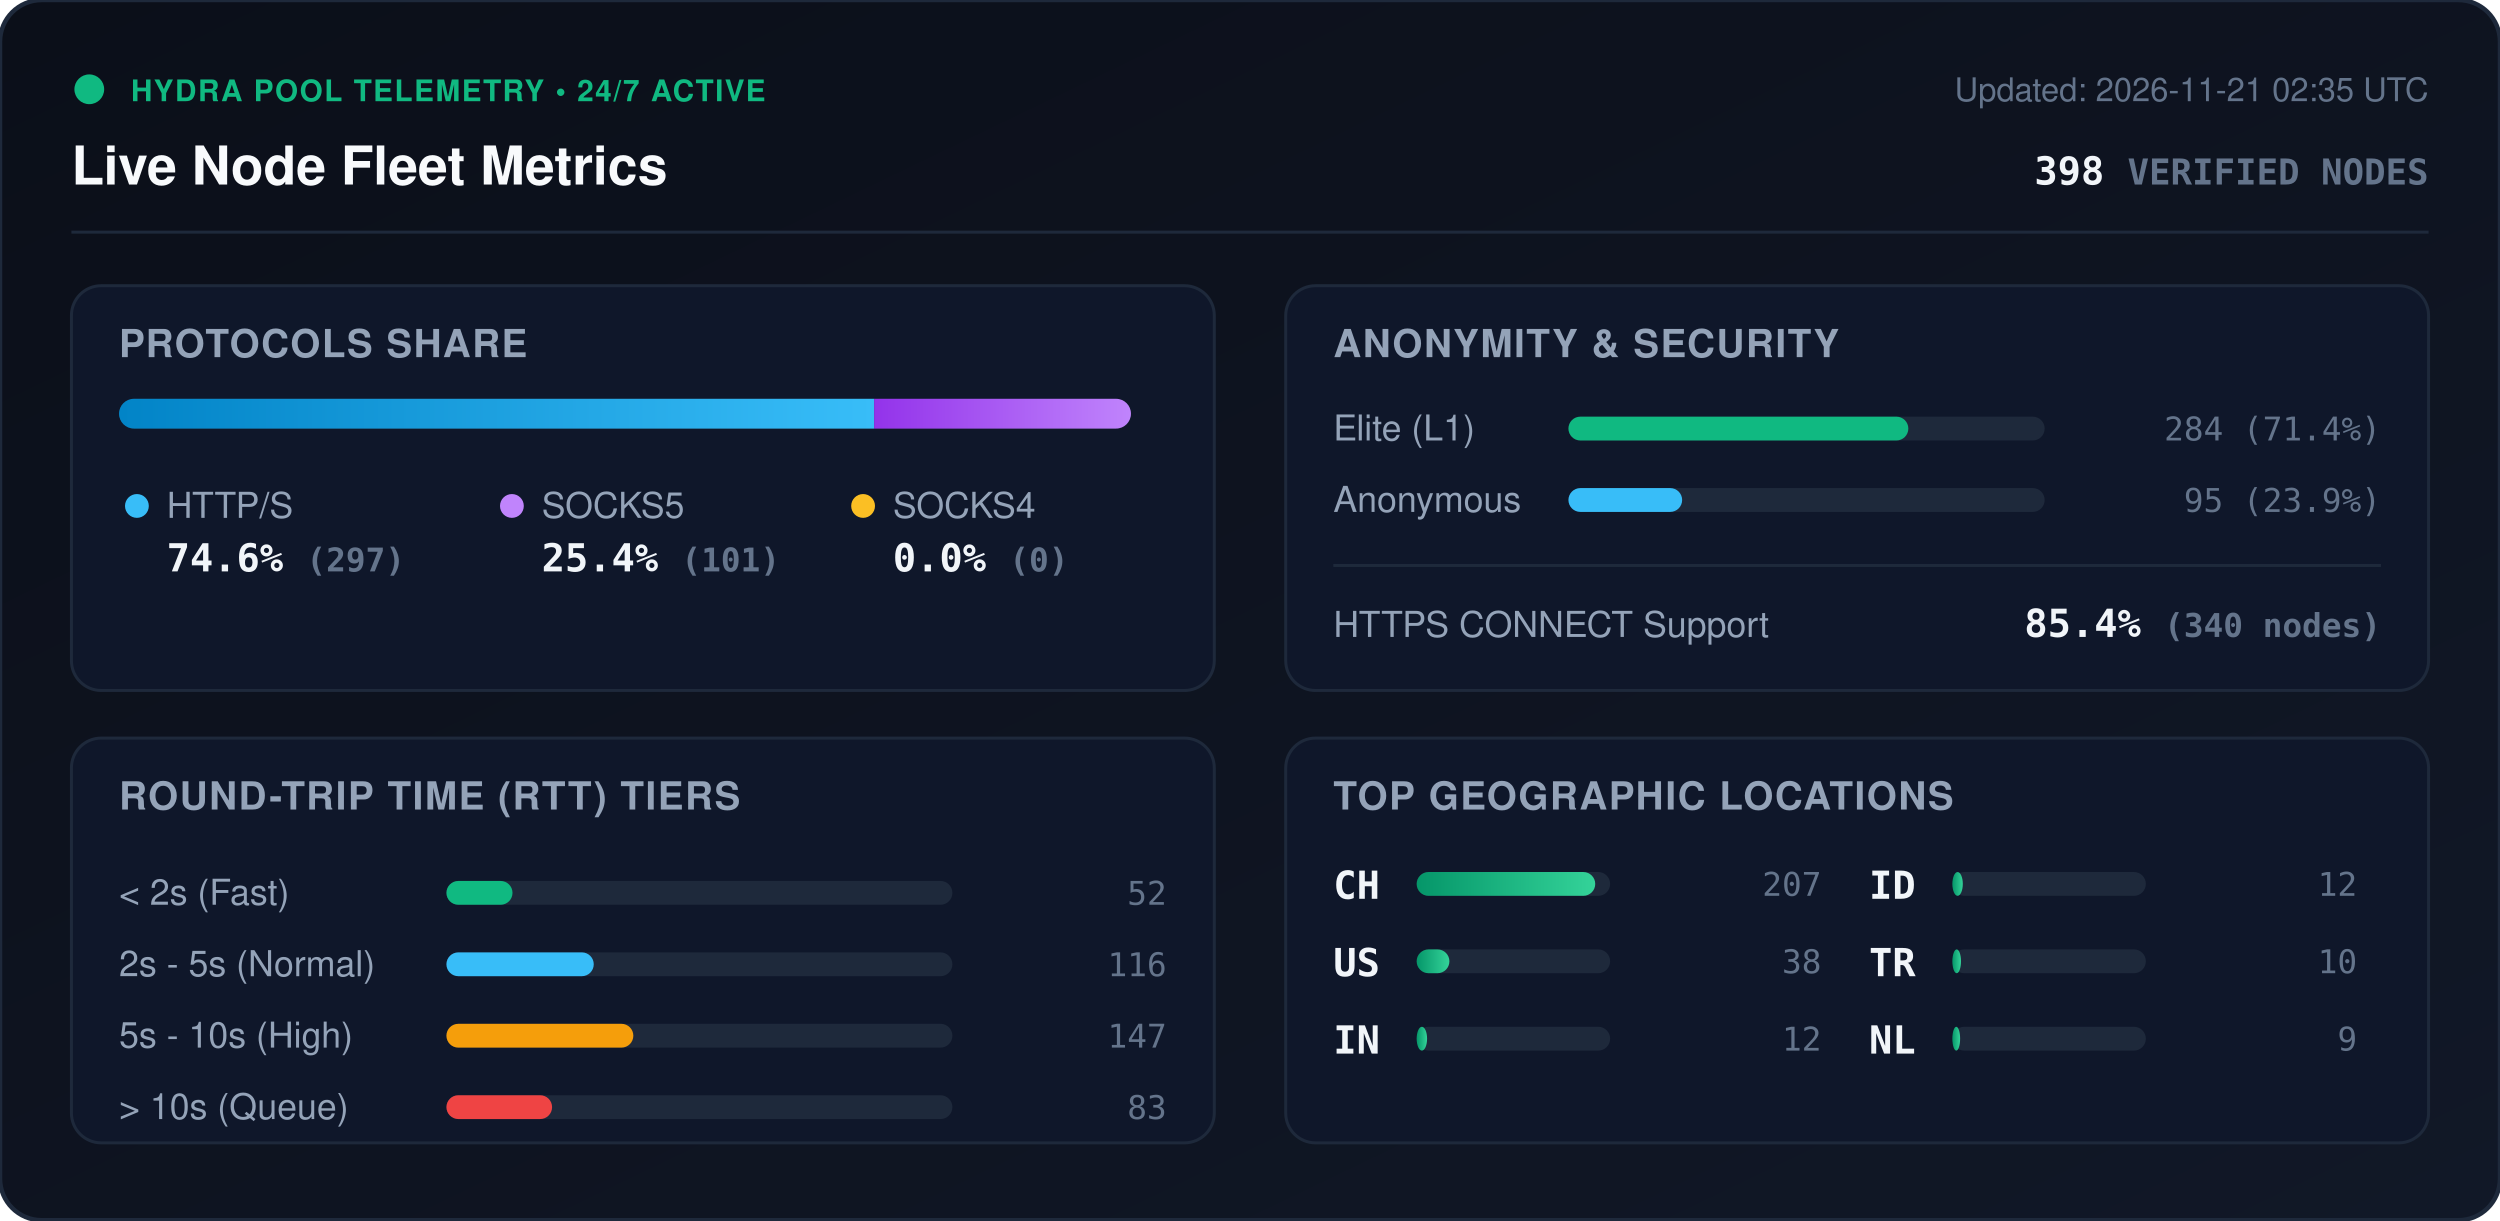
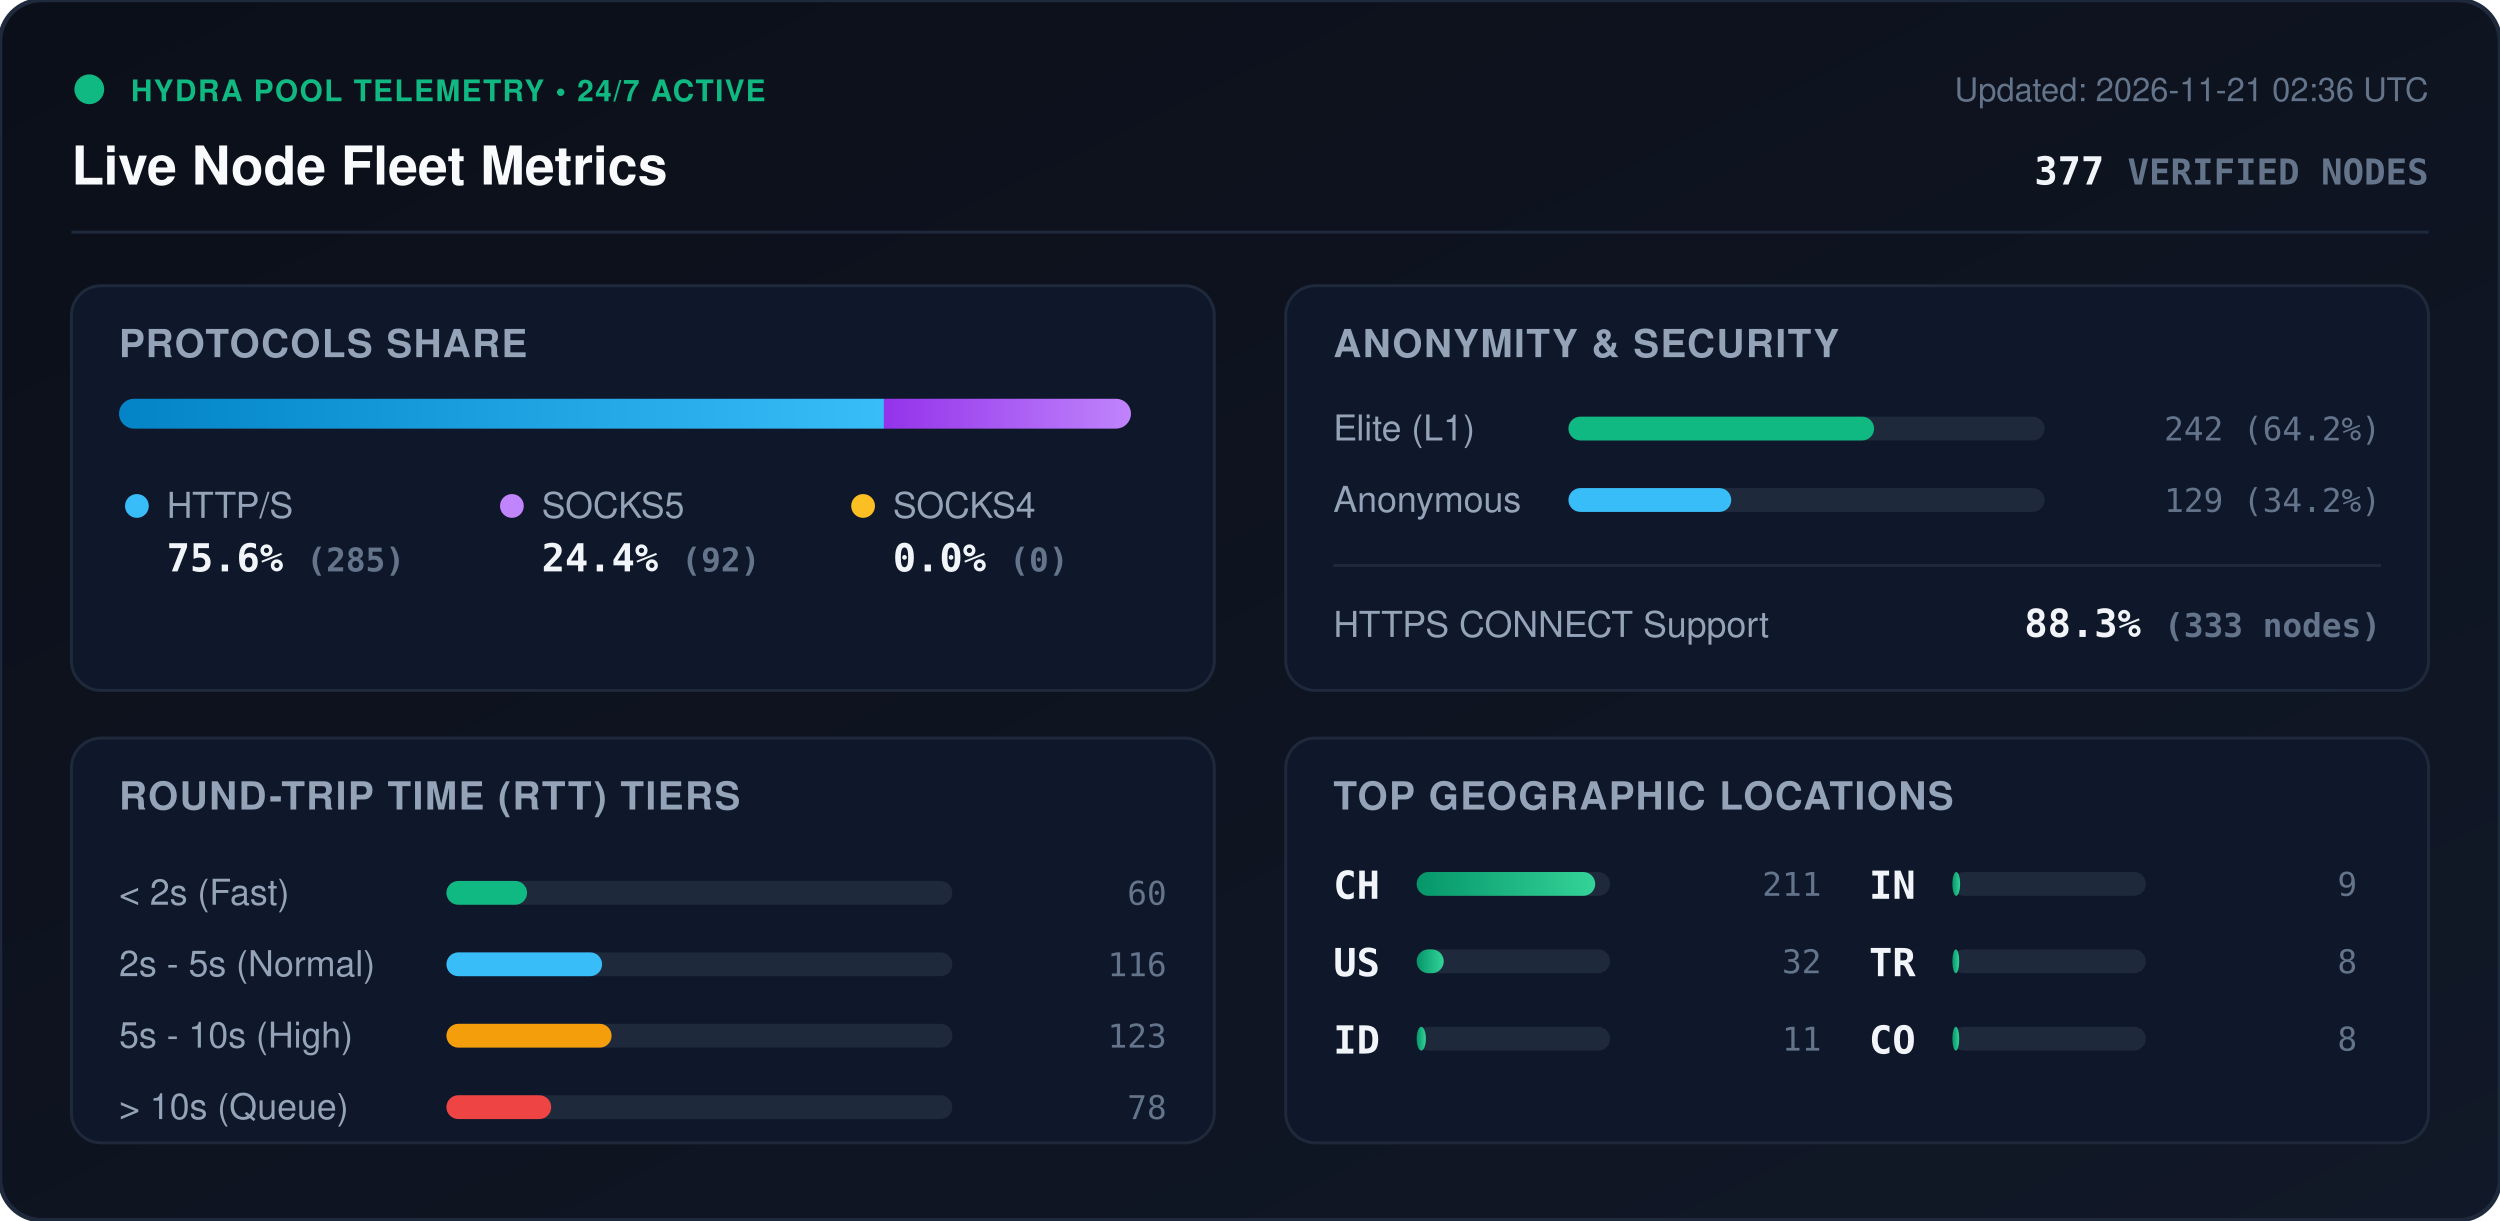
<svg xmlns="http://www.w3.org/2000/svg" viewBox="0 0 840 410" width="840" height="410" style="max-width: 100%; height: auto;">
  <defs>
    <linearGradient id="bg" x1="0%" y1="0%" x2="100%" y2="100%">
      <stop offset="0%" stop-color="#0b0f19" />
      <stop offset="100%" stop-color="#111827" />
    </linearGradient>
    <linearGradient id="bar-http" x1="0%" y1="0%" x2="100%" y2="0%">
      <stop offset="0%" stop-color="#0284c7" />
      <stop offset="100%" stop-color="#38bdf8" />
    </linearGradient>
    <linearGradient id="bar-socks5" x1="0%" y1="0%" x2="100%" y2="0%">
      <stop offset="0%" stop-color="#9333ea" />
      <stop offset="100%" stop-color="#c084fc" />
    </linearGradient>
    <linearGradient id="bar-socks4" x1="0%" y1="0%" x2="100%" y2="0%">
      <stop offset="0%" stop-color="#d97706" />
      <stop offset="100%" stop-color="#fbbf24" />
    </linearGradient>
    <linearGradient id="bar-green" x1="0%" y1="0%" x2="100%" y2="0%">
      <stop offset="0%" stop-color="#059669" />
      <stop offset="100%" stop-color="#34d399" />
    </linearGradient>
    <clipPath id="prog-track-clip">
      <rect width="340.0" height="10" rx="5" />
    </clipPath>
    <style>
      .title { font: 700 18px -apple-system, BlinkMacSystemFont, 'Segoe UI', Helvetica, Arial, sans-serif; fill: #f8fafc; }
      .sub { font: 500 11px -apple-system, BlinkMacSystemFont, 'Segoe UI', Helvetica, Arial, sans-serif; fill: #64748b; }
      .section-hdr { font: 600 13px -apple-system, BlinkMacSystemFont, 'Segoe UI', Helvetica, Arial, sans-serif; fill: #94a3b8; letter-spacing: 0.5px; }
      .metric-val { font: 700 13px -apple-system, BlinkMacSystemFont, 'Segoe UI', Helvetica, Arial, sans-serif; fill: #f1f5f9; }
      .metric-lbl { font: 500 12px -apple-system, BlinkMacSystemFont, 'Segoe UI', Helvetica, Arial, sans-serif; fill: #94a3b8; }
      .badge-txt { font: 700 10px -apple-system, BlinkMacSystemFont, 'Segoe UI', Helvetica, Arial, sans-serif; fill: #10b981; letter-spacing: 0.5px; }
      .mono { font-family: ui-monospace, SFMono-Regular, Menlo, Monaco, Consolas, monospace; }
      .pulse { animation: beacon 2s infinite ease-in-out; }
      @keyframes beacon { 0%, 100% { opacity: 1; } 50% { opacity: 0.35; } }
    </style>
  </defs>
  <rect width="840" height="410" rx="14" fill="url(#bg)" stroke="#1e293b" stroke-width="1.5" />
  <g transform="translate(24, 24)">
    <circle cx="6" cy="6" r="5" fill="#10b981" class="pulse" />
    <text x="20" y="10" class="badge-txt">HYDRA POOL TELEMETRY • 24/7 ACTIVE</text>
    <text x="0" y="38" class="title">Live Node Fleet Metrics</text>
-     <text x="792" y="10" text-anchor="end" class="sub">Updated: 2026-11-21 02:35 UTC</text>
-     <text x="792" y="38" text-anchor="end" class="metric-val mono" fill="#38bdf8">398 <tspan font-size="12" fill="#64748b">VERIFIED NODES</tspan>
+     <text x="792" y="10" text-anchor="end" class="sub">Updated: 2026-11-21 02:36 UTC</text>
+     <text x="792" y="38" text-anchor="end" class="metric-val mono" fill="#38bdf8">377 <tspan font-size="12" fill="#64748b">VERIFIED NODES</tspan>
    </text>
  </g>
  <line x1="24" y1="78" x2="816" y2="78" stroke="#1e293b" stroke-width="1" />
  <g transform="translate(24, 96)">
    <rect width="384" height="136" rx="10" fill="#0f172a" stroke="#1e293b" />
    <text x="16" y="24" class="section-hdr">PROTOCOLS SHARE</text>
    <g transform="translate(16, 38)">
      <rect width="340.0" height="10" rx="5" fill="#1e293b" />
      <g clip-path="url(#prog-track-clip)">
-         <rect x="0" width="253.7" height="10" fill="url(#bar-http)" />
-         <rect x="253.7" width="86.3" height="10" fill="url(#bar-socks5)" />
+         <rect x="0" width="257.0" height="10" fill="url(#bar-http)" />
+         <rect x="257.0" width="83.0" height="10" fill="url(#bar-socks5)" />
        <rect x="340.0" width="0.0" height="10" fill="url(#bar-socks4)" />
      </g>
    </g>
    <g transform="translate(16, 68)">
      <circle cx="6" cy="6" r="4" fill="#38bdf8" />
      <text x="16" y="10" class="metric-lbl">HTTP/S</text>
-       <text x="16" y="28" class="metric-val mono">74.6% <tspan font-size="11" fill="#64748b">(297)</tspan>
+       <text x="16" y="28" class="metric-val mono">75.6% <tspan font-size="11" fill="#64748b">(285)</tspan>
      </text>
      <circle cx="132" cy="6" r="4" fill="#c084fc" />
      <text x="142" y="10" class="metric-lbl">SOCKS5</text>
-       <text x="142" y="28" class="metric-val mono">25.4% <tspan font-size="11" fill="#64748b">(101)</tspan>
+       <text x="142" y="28" class="metric-val mono">24.4% <tspan font-size="11" fill="#64748b">(92)</tspan>
      </text>
      <circle cx="250" cy="6" r="4" fill="#fbbf24" />
      <text x="260" y="10" class="metric-lbl">SOCKS4</text>
      <text x="260" y="28" class="metric-val mono">0.0% <tspan font-size="11" fill="#64748b">(0)</tspan>
      </text>
    </g>
  </g>
  <g transform="translate(432, 96)">
    <rect width="384" height="136" rx="10" fill="#0f172a" stroke="#1e293b" />
    <text x="16" y="24" class="section-hdr">ANONYMITY &amp; SECURITY</text>
    <text x="16" y="52" class="metric-lbl">Elite (L1)</text>
    <rect x="95" y="44" width="160" height="8" rx="4" fill="#1e293b" />
-     <rect x="95" y="44" width="114.2" height="8" rx="4" fill="#10b981" />
-     <text x="368" y="52" text-anchor="end" class="mono sub" fill="#e2e8f0">284 (71.4%)</text>
+     <rect x="95" y="44" width="102.7" height="8" rx="4" fill="#10b981" />
+     <text x="368" y="52" text-anchor="end" class="mono sub" fill="#e2e8f0">242 (64.2%)</text>
    <text x="16" y="76" class="metric-lbl">Anonymous</text>
    <rect x="95" y="68" width="160" height="8" rx="4" fill="#1e293b" />
-     <rect x="95" y="68" width="38.2" height="8" rx="4" fill="#38bdf8" />
-     <text x="368" y="76" text-anchor="end" class="mono sub" fill="#e2e8f0">95 (23.9%)</text>
+     <rect x="95" y="68" width="54.7" height="8" rx="4" fill="#38bdf8" />
+     <text x="368" y="76" text-anchor="end" class="mono sub" fill="#e2e8f0">129 (34.2%)</text>
    <line x1="16" y1="94" x2="368" y2="94" stroke="#1e293b" stroke-width="1" />
    <text x="16" y="118" class="metric-lbl">HTTPS CONNECT Support</text>
-     <text x="368" y="118" text-anchor="end" class="metric-val mono" fill="#34d399">85.4% <tspan font-size="11" fill="#64748b">(340 nodes)</tspan>
+     <text x="368" y="118" text-anchor="end" class="metric-val mono" fill="#34d399">88.3% <tspan font-size="11" fill="#64748b">(333 nodes)</tspan>
    </text>
  </g>
  <g transform="translate(24, 248)">
    <rect width="384" height="136" rx="10" fill="#0f172a" stroke="#1e293b" />
    <text x="16" y="24" class="section-hdr">ROUND-TRIP TIME (RTT) TIERS</text>
    <g transform="translate(16, 42)">
      <text x="0" y="14" class="metric-lbl">&lt; 2s (Fast)</text>
      <rect x="110" y="6" width="170" height="8" rx="4" fill="#1e293b" />
-       <rect x="110" y="6" width="22.2" height="8" rx="4" fill="#10b981" />
-       <text x="352" y="14" text-anchor="end" class="mono sub">52</text>
+       <rect x="110" y="6" width="27.1" height="8" rx="4" fill="#10b981" />
+       <text x="352" y="14" text-anchor="end" class="mono sub">60</text>
      <text x="0" y="38" class="metric-lbl">2s - 5s (Normal)</text>
      <rect x="110" y="30" width="170" height="8" rx="4" fill="#1e293b" />
-       <rect x="110" y="30" width="49.5" height="8" rx="4" fill="#38bdf8" />
+       <rect x="110" y="30" width="52.3" height="8" rx="4" fill="#38bdf8" />
      <text x="352" y="38" text-anchor="end" class="mono sub">116</text>
      <text x="0" y="62" class="metric-lbl">5s - 10s (High)</text>
      <rect x="110" y="54" width="170" height="8" rx="4" fill="#1e293b" />
-       <rect x="110" y="54" width="62.8" height="8" rx="4" fill="#f59e0b" />
-       <text x="352" y="62" text-anchor="end" class="mono sub">147</text>
+       <rect x="110" y="54" width="55.5" height="8" rx="4" fill="#f59e0b" />
+       <text x="352" y="62" text-anchor="end" class="mono sub">123</text>
      <text x="0" y="86" class="metric-lbl">&gt; 10s (Queue)</text>
      <rect x="110" y="78" width="170" height="8" rx="4" fill="#1e293b" />
-       <rect x="110" y="78" width="35.5" height="8" rx="4" fill="#ef4444" />
-       <text x="352" y="86" text-anchor="end" class="mono sub">83</text>
+       <rect x="110" y="78" width="35.2" height="8" rx="4" fill="#ef4444" />
+       <text x="352" y="86" text-anchor="end" class="mono sub">78</text>
    </g>
  </g>
  <g transform="translate(432, 248)">
    <rect width="384" height="136" rx="10" fill="#0f172a" stroke="#1e293b" />
    <text x="16" y="24" class="section-hdr">TOP GEOGRAPHIC LOCATIONS</text>
    <g transform="translate(16, 42)">
      <g transform="translate(0, 0)">
        <text x="0" y="12" class="mono metric-val" font-size="12">CH</text>
        <rect x="28" y="3" width="65" height="8" rx="4" fill="#1e293b" />
        <rect x="28" y="3" width="60.0" height="8" rx="4" fill="url(#bar-green)" />
-         <text x="164" y="11" text-anchor="end" class="mono sub">207</text>
+         <text x="164" y="11" text-anchor="end" class="mono sub">211</text>
      </g>
      <g transform="translate(0, 26)">
        <text x="0" y="12" class="mono metric-val" font-size="12">US</text>
        <rect x="28" y="3" width="65" height="8" rx="4" fill="#1e293b" />
-         <rect x="28" y="3" width="11.0" height="8" rx="4" fill="url(#bar-green)" />
-         <text x="164" y="11" text-anchor="end" class="mono sub">38</text>
+         <rect x="28" y="3" width="9.1" height="8" rx="4" fill="url(#bar-green)" />
+         <text x="164" y="11" text-anchor="end" class="mono sub">32</text>
      </g>
      <g transform="translate(0, 52)">
+         <text x="0" y="12" class="mono metric-val" font-size="12">ID</text>
+         <rect x="28" y="3" width="65" height="8" rx="4" fill="#1e293b" />
+         <rect x="28" y="3" width="3.1" height="8" rx="4" fill="url(#bar-green)" />
+         <text x="164" y="11" text-anchor="end" class="mono sub">11</text>
+       </g>
+       <g transform="translate(180, 0)">
        <text x="0" y="12" class="mono metric-val" font-size="12">IN</text>
        <rect x="28" y="3" width="65" height="8" rx="4" fill="#1e293b" />
-         <rect x="28" y="3" width="3.5" height="8" rx="4" fill="url(#bar-green)" />
-         <text x="164" y="11" text-anchor="end" class="mono sub">12</text>
-       </g>
-       <g transform="translate(180, 0)">
-         <text x="0" y="12" class="mono metric-val" font-size="12">ID</text>
-         <rect x="28" y="3" width="65" height="8" rx="4" fill="#1e293b" />
-         <rect x="28" y="3" width="3.5" height="8" rx="4" fill="url(#bar-green)" />
-         <text x="164" y="11" text-anchor="end" class="mono sub">12</text>
+         <rect x="28" y="3" width="2.6" height="8" rx="4" fill="url(#bar-green)" />
+         <text x="164" y="11" text-anchor="end" class="mono sub">9</text>
      </g>
      <g transform="translate(180, 26)">
        <text x="0" y="12" class="mono metric-val" font-size="12">TR</text>
        <rect x="28" y="3" width="65" height="8" rx="4" fill="#1e293b" />
-         <rect x="28" y="3" width="2.9" height="8" rx="4" fill="url(#bar-green)" />
-         <text x="164" y="11" text-anchor="end" class="mono sub">10</text>
+         <rect x="28" y="3" width="2.3" height="8" rx="4" fill="url(#bar-green)" />
+         <text x="164" y="11" text-anchor="end" class="mono sub">8</text>
      </g>
      <g transform="translate(180, 52)">
-         <text x="0" y="12" class="mono metric-val" font-size="12">NL</text>
+         <text x="0" y="12" class="mono metric-val" font-size="12">CO</text>
        <rect x="28" y="3" width="65" height="8" rx="4" fill="#1e293b" />
-         <rect x="28" y="3" width="2.6" height="8" rx="4" fill="url(#bar-green)" />
-         <text x="164" y="11" text-anchor="end" class="mono sub">9</text>
+         <rect x="28" y="3" width="2.3" height="8" rx="4" fill="url(#bar-green)" />
+         <text x="164" y="11" text-anchor="end" class="mono sub">8</text>
      </g>
    </g>
  </g>
</svg>
